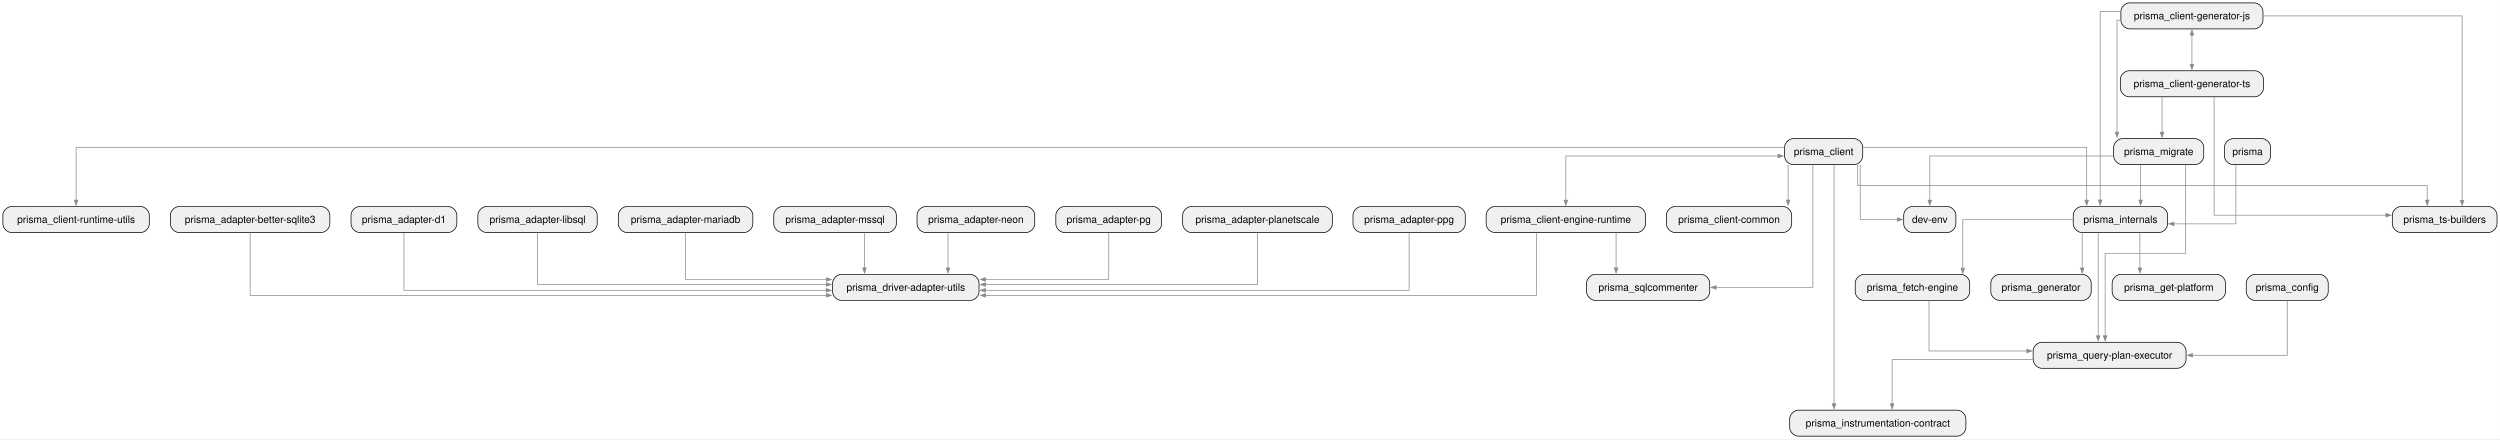
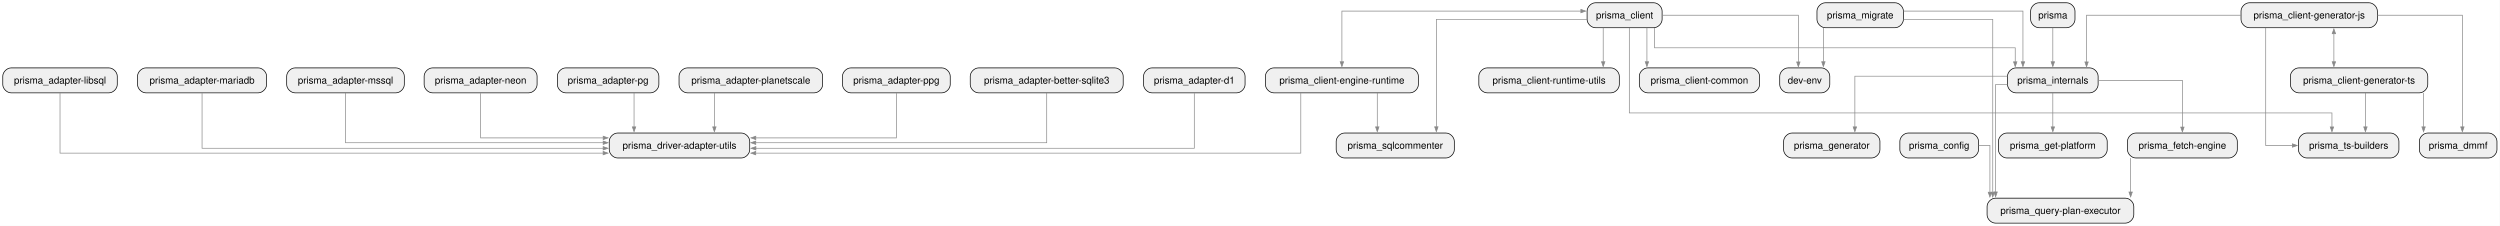
- <svg xmlns="http://www.w3.org/2000/svg" width="3462pt" height="608pt" viewBox="0.00 0.00 3462.00 608.00">
-   <g id="graph0" class="graph" transform="scale(1 1) rotate(0) translate(4 604)">
-     <polygon fill="white" stroke="none" points="-4,4 -4,-604 3457.88,-604 3457.88,4 -4,4" />
+ <svg xmlns="http://www.w3.org/2000/svg" width="3608pt" height="326pt" viewBox="0.00 0.00 3608.00 326.00">
+   <g id="graph0" class="graph" transform="scale(1 1) rotate(0) translate(4 322)">
+     <polygon fill="white" stroke="none" points="-4,4 -4,-322 3603.62,-322 3603.62,4 -4,4" />
    <g id="node1" class="node">
-       <path fill="#f0f0f0" stroke="black" d="M2692.5,-318C2692.5,-318 2644.25,-318 2644.25,-318 2638.25,-318 2632.25,-312 2632.25,-306 2632.25,-306 2632.25,-294 2632.25,-294 2632.25,-288 2638.25,-282 2644.25,-282 2644.25,-282 2692.5,-282 2692.5,-282 2698.5,-282 2704.5,-288 2704.5,-294 2704.5,-294 2704.5,-306 2704.5,-306 2704.5,-312 2698.5,-318 2692.5,-318" />
-       <text xml:space="preserve" text-anchor="middle" x="2668.38" y="-295.32" font-family="Helvetica,sans-Serif" font-size="14.00">dev-env</text>
+       <path fill="#f0f0f0" stroke="black" d="M2624.75,-224C2624.75,-224 2576.5,-224 2576.5,-224 2570.5,-224 2564.5,-218 2564.5,-212 2564.5,-212 2564.5,-200 2564.5,-200 2564.5,-194 2570.5,-188 2576.5,-188 2576.5,-188 2624.75,-188 2624.75,-188 2630.75,-188 2636.75,-194 2636.75,-200 2636.75,-200 2636.75,-212 2636.75,-212 2636.75,-218 2630.75,-224 2624.75,-224" />
+       <text xml:space="preserve" text-anchor="middle" x="2600.62" y="-201.32" font-family="Helvetica,sans-Serif" font-size="14.00">dev-env</text>
    </g>
    <g id="node2" class="node">
-       <path fill="#f0f0f0" stroke="black" d="M3128.38,-412C3128.38,-412 3088.38,-412 3088.38,-412 3082.38,-412 3076.38,-406 3076.38,-400 3076.38,-400 3076.38,-388 3076.38,-388 3076.38,-382 3082.38,-376 3088.38,-376 3088.38,-376 3128.38,-376 3128.38,-376 3134.38,-376 3140.38,-382 3140.38,-388 3140.38,-388 3140.38,-400 3140.38,-400 3140.38,-406 3134.38,-412 3128.38,-412" />
-       <text xml:space="preserve" text-anchor="middle" x="3108.38" y="-389.32" font-family="Helvetica,sans-Serif" font-size="14.00">prisma</text>
+       <path fill="#f0f0f0" stroke="black" d="M2978.62,-318C2978.62,-318 2938.62,-318 2938.62,-318 2932.62,-318 2926.62,-312 2926.62,-306 2926.62,-306 2926.62,-294 2926.62,-294 2926.62,-288 2932.62,-282 2938.62,-282 2938.62,-282 2978.62,-282 2978.62,-282 2984.62,-282 2990.62,-288 2990.62,-294 2990.62,-294 2990.62,-306 2990.62,-306 2990.62,-312 2984.62,-318 2978.62,-318" />
+       <text xml:space="preserve" text-anchor="middle" x="2958.62" y="-295.32" font-family="Helvetica,sans-Serif" font-size="14.00">prisma</text>
    </g>
    <g id="node24" class="node">
-       <path fill="#f0f0f0" stroke="black" d="M2985.75,-318C2985.75,-318 2879,-318 2879,-318 2873,-318 2867,-312 2867,-306 2867,-306 2867,-294 2867,-294 2867,-288 2873,-282 2879,-282 2879,-282 2985.75,-282 2985.75,-282 2991.75,-282 2997.75,-288 2997.75,-294 2997.75,-294 2997.75,-306 2997.75,-306 2997.75,-312 2991.75,-318 2985.75,-318" />
-       <text xml:space="preserve" text-anchor="middle" x="2932.38" y="-295.32" font-family="Helvetica,sans-Serif" font-size="14.00">prisma_internals</text>
+       <path fill="#f0f0f0" stroke="black" d="M3012,-224C3012,-224 2905.25,-224 2905.25,-224 2899.25,-224 2893.25,-218 2893.25,-212 2893.25,-212 2893.25,-200 2893.25,-200 2893.25,-194 2899.25,-188 2905.25,-188 2905.25,-188 3012,-188 3012,-188 3018,-188 3024,-194 3024,-200 3024,-200 3024,-212 3024,-212 3024,-218 3018,-224 3012,-224" />
+       <text xml:space="preserve" text-anchor="middle" x="2958.62" y="-201.32" font-family="Helvetica,sans-Serif" font-size="14.00">prisma_internals</text>
    </g>
    <g id="edge1" class="edge">
-       <path fill="none" stroke="#888888" d="M3092.25,-375.66C3092.25,-346.79 3092.25,-294 3092.25,-294 3092.25,-294 3006.38,-294 3006.38,-294" />
-       <polygon fill="#888888" stroke="#888888" points="3006.38,-291.55 2999.38,-294 3006.38,-296.45 3006.38,-291.55" />
+       <path fill="none" stroke="#888888" d="M2958.62,-281.88C2958.62,-281.88 2958.62,-232.9 2958.62,-232.9" />
+       <polygon fill="#888888" stroke="#888888" points="2961.08,-232.9 2958.63,-225.9 2956.18,-232.9 2961.08,-232.9" />
    </g>
    <g id="node3" class="node">
-       <path fill="#f0f0f0" stroke="black" d="M440.75,-318C440.75,-318 244,-318 244,-318 238,-318 232,-312 232,-306 232,-306 232,-294 232,-294 232,-288 238,-282 244,-282 244,-282 440.75,-282 440.75,-282 446.75,-282 452.75,-288 452.75,-294 452.75,-294 452.75,-306 452.75,-306 452.75,-312 446.75,-318 440.75,-318" />
-       <text xml:space="preserve" text-anchor="middle" x="342.38" y="-295.32" font-family="Helvetica,sans-Serif" font-size="14.00">prisma_adapter-better-sqlite3</text>
+       <path fill="#f0f0f0" stroke="black" d="M1605,-224C1605,-224 1408.25,-224 1408.25,-224 1402.25,-224 1396.25,-218 1396.25,-212 1396.25,-212 1396.25,-200 1396.25,-200 1396.25,-194 1402.25,-188 1408.25,-188 1408.25,-188 1605,-188 1605,-188 1611,-188 1617,-194 1617,-200 1617,-200 1617,-212 1617,-212 1617,-218 1611,-224 1605,-224" />
+       <text xml:space="preserve" text-anchor="middle" x="1506.62" y="-201.32" font-family="Helvetica,sans-Serif" font-size="14.00">prisma_adapter-better-sqlite3</text>
+     </g>
+     <g id="node20" class="node">
+       <path fill="#f0f0f0" stroke="black" d="M1066,-130C1066,-130 887.25,-130 887.25,-130 881.25,-130 875.25,-124 875.25,-118 875.25,-118 875.25,-106 875.25,-106 875.25,-100 881.25,-94 887.25,-94 887.25,-94 1066,-94 1066,-94 1072,-94 1078,-100 1078,-106 1078,-106 1078,-118 1078,-118 1078,-124 1072,-130 1066,-130" />
+       <text xml:space="preserve" text-anchor="middle" x="976.62" y="-107.33" font-family="Helvetica,sans-Serif" font-size="14.00">prisma_driver-adapter-utils</text>
+     </g>
+     <g id="edge2" class="edge">
+       <path fill="none" stroke="#888888" d="M1506.62,-187.79C1506.62,-161.49 1506.62,-116 1506.62,-116 1506.62,-116 1086.7,-116 1086.7,-116" />
+       <polygon fill="#888888" stroke="#888888" points="1086.7,-113.55 1079.7,-116 1086.7,-118.45 1086.7,-113.55" />
+     </g>
+     <g id="node4" class="node">
+       <path fill="#f0f0f0" stroke="black" d="M1780.88,-224C1780.88,-224 1658.38,-224 1658.38,-224 1652.38,-224 1646.38,-218 1646.38,-212 1646.38,-212 1646.38,-200 1646.38,-200 1646.38,-194 1652.38,-188 1658.38,-188 1658.38,-188 1780.88,-188 1780.88,-188 1786.88,-188 1792.88,-194 1792.88,-200 1792.88,-200 1792.88,-212 1792.88,-212 1792.88,-218 1786.88,-224 1780.88,-224" />
+       <text xml:space="preserve" text-anchor="middle" x="1719.62" y="-201.32" font-family="Helvetica,sans-Serif" font-size="14.00">prisma_adapter-d1</text>
+     </g>
+     <g id="edge3" class="edge">
+       <path fill="none" stroke="#888888" d="M1719.62,-187.57C1719.62,-159.18 1719.62,-108 1719.62,-108 1719.62,-108 1086.89,-108 1086.89,-108" />
+       <polygon fill="#888888" stroke="#888888" points="1086.89,-105.55 1079.89,-108 1086.89,-110.45 1086.89,-105.55" />
+     </g>
+     <g id="node5" class="node">
+       <path fill="#f0f0f0" stroke="black" d="M153.25,-224C153.25,-224 12,-224 12,-224 6,-224 0,-218 0,-212 0,-212 0,-200 0,-200 0,-194 6,-188 12,-188 12,-188 153.25,-188 153.25,-188 159.25,-188 165.25,-194 165.25,-200 165.25,-200 165.25,-212 165.25,-212 165.25,-218 159.25,-224 153.25,-224" />
+       <text xml:space="preserve" text-anchor="middle" x="82.62" y="-201.32" font-family="Helvetica,sans-Serif" font-size="14.00">prisma_adapter-libsql</text>
+     </g>
+     <g id="edge4" class="edge">
+       <path fill="none" stroke="#888888" d="M82.62,-187.71C82.62,-157.63 82.62,-101 82.62,-101 82.62,-101 866.43,-101 866.43,-101" />
+       <polygon fill="#888888" stroke="#888888" points="866.43,-103.45 873.43,-101 866.43,-98.55 866.43,-103.45" />
+     </g>
+     <g id="node6" class="node">
+       <path fill="#f0f0f0" stroke="black" d="M368.75,-224C368.75,-224 206.5,-224 206.5,-224 200.5,-224 194.5,-218 194.5,-212 194.5,-212 194.5,-200 194.5,-200 194.5,-194 200.5,-188 206.5,-188 206.5,-188 368.75,-188 368.75,-188 374.75,-188 380.75,-194 380.75,-200 380.75,-200 380.75,-212 380.75,-212 380.75,-218 374.75,-224 368.75,-224" />
+       <text xml:space="preserve" text-anchor="middle" x="287.62" y="-201.32" font-family="Helvetica,sans-Serif" font-size="14.00">prisma_adapter-mariadb</text>
+     </g>
+     <g id="edge5" class="edge">
+       <path fill="none" stroke="#888888" d="M287.62,-187.57C287.62,-159.18 287.62,-108 287.62,-108 287.62,-108 866.45,-108 866.45,-108" />
+       <polygon fill="#888888" stroke="#888888" points="866.45,-110.45 873.45,-108 866.45,-105.55 866.45,-110.45" />
+     </g>
+     <g id="node7" class="node">
+       <path fill="#f0f0f0" stroke="black" d="M567.5,-224C567.5,-224 421.75,-224 421.75,-224 415.75,-224 409.75,-218 409.75,-212 409.75,-212 409.75,-200 409.75,-200 409.75,-194 415.75,-188 421.75,-188 421.75,-188 567.5,-188 567.5,-188 573.5,-188 579.5,-194 579.5,-200 579.5,-200 579.5,-212 579.5,-212 579.5,-218 573.5,-224 567.5,-224" />
+       <text xml:space="preserve" text-anchor="middle" x="494.62" y="-201.32" font-family="Helvetica,sans-Serif" font-size="14.00">prisma_adapter-mssql</text>
+     </g>
+     <g id="edge6" class="edge">
+       <path fill="none" stroke="#888888" d="M494.62,-187.79C494.62,-161.49 494.62,-116 494.62,-116 494.62,-116 866.48,-116 866.48,-116" />
+       <polygon fill="#888888" stroke="#888888" points="866.48,-118.45 873.48,-116 866.48,-113.55 866.48,-118.45" />
+     </g>
+     <g id="node8" class="node">
+       <path fill="#f0f0f0" stroke="black" d="M759.12,-224C759.12,-224 620.12,-224 620.12,-224 614.12,-224 608.12,-218 608.12,-212 608.12,-212 608.12,-200 608.12,-200 608.12,-194 614.12,-188 620.12,-188 620.12,-188 759.12,-188 759.12,-188 765.12,-188 771.12,-194 771.12,-200 771.12,-200 771.12,-212 771.12,-212 771.12,-218 765.12,-224 759.12,-224" />
+       <text xml:space="preserve" text-anchor="middle" x="689.62" y="-201.32" font-family="Helvetica,sans-Serif" font-size="14.00">prisma_adapter-neon</text>
+     </g>
+     <g id="edge7" class="edge">
+       <path fill="none" stroke="#888888" d="M689.62,-187.58C689.62,-163.13 689.62,-123 689.62,-123 689.62,-123 866.52,-123 866.52,-123" />
+       <polygon fill="#888888" stroke="#888888" points="866.52,-125.45 873.52,-123 866.52,-120.55 866.52,-125.45" />
+     </g>
+     <g id="node9" class="node">
+       <path fill="#f0f0f0" stroke="black" d="M934.88,-224C934.88,-224 812.38,-224 812.38,-224 806.38,-224 800.38,-218 800.38,-212 800.38,-212 800.38,-200 800.38,-200 800.38,-194 806.38,-188 812.38,-188 812.38,-188 934.88,-188 934.88,-188 940.88,-188 946.88,-194 946.88,-200 946.88,-200 946.88,-212 946.88,-212 946.88,-218 940.88,-224 934.88,-224" />
+       <text xml:space="preserve" text-anchor="middle" x="873.62" y="-201.32" font-family="Helvetica,sans-Serif" font-size="14.00">prisma_adapter-pg</text>
+     </g>
+     <g id="edge8" class="edge">
+       <path fill="none" stroke="#888888" d="M911.06,-187.88C911.06,-187.88 911.06,-138.9 911.06,-138.9" />
+       <polygon fill="#888888" stroke="#888888" points="913.51,-138.9 911.06,-131.9 908.61,-138.9 913.51,-138.9" />
+     </g>
+     <g id="node10" class="node">
+       <path fill="#f0f0f0" stroke="black" d="M1171.25,-224C1171.25,-224 988,-224 988,-224 982,-224 976,-218 976,-212 976,-212 976,-200 976,-200 976,-194 982,-188 988,-188 988,-188 1171.25,-188 1171.25,-188 1177.25,-188 1183.25,-194 1183.25,-200 1183.25,-200 1183.25,-212 1183.25,-212 1183.25,-218 1177.25,-224 1171.25,-224" />
+       <text xml:space="preserve" text-anchor="middle" x="1079.62" y="-201.32" font-family="Helvetica,sans-Serif" font-size="14.00">prisma_adapter-planetscale</text>
+     </g>
+     <g id="edge9" class="edge">
+       <path fill="none" stroke="#888888" d="M1027,-187.88C1027,-187.88 1027,-138.9 1027,-138.9" />
+       <polygon fill="#888888" stroke="#888888" points="1029.45,-138.9 1027,-131.9 1024.55,-138.9 1029.45,-138.9" />
+     </g>
+     <g id="node11" class="node">
+       <path fill="#f0f0f0" stroke="black" d="M1355.38,-224C1355.38,-224 1223.88,-224 1223.88,-224 1217.88,-224 1211.88,-218 1211.88,-212 1211.88,-212 1211.88,-200 1211.88,-200 1211.88,-194 1217.88,-188 1223.88,-188 1223.88,-188 1355.38,-188 1355.38,-188 1361.38,-188 1367.38,-194 1367.38,-200 1367.38,-200 1367.38,-212 1367.38,-212 1367.38,-218 1361.38,-224 1355.38,-224" />
+       <text xml:space="preserve" text-anchor="middle" x="1289.62" y="-201.32" font-family="Helvetica,sans-Serif" font-size="14.00">prisma_adapter-ppg</text>
+     </g>
+     <g id="edge10" class="edge">
+       <path fill="none" stroke="#888888" d="M1289.62,-187.58C1289.62,-163.13 1289.62,-123 1289.62,-123 1289.62,-123 1086.76,-123 1086.76,-123" />
+       <polygon fill="#888888" stroke="#888888" points="1086.76,-120.55 1079.76,-123 1086.76,-125.45 1086.76,-120.55" />
+     </g>
+     <g id="node12" class="node">
+       <path fill="#f0f0f0" stroke="black" d="M2382.75,-318C2382.75,-318 2298.5,-318 2298.5,-318 2292.5,-318 2286.5,-312 2286.5,-306 2286.5,-306 2286.5,-294 2286.5,-294 2286.5,-288 2292.5,-282 2298.5,-282 2298.5,-282 2382.75,-282 2382.75,-282 2388.75,-282 2394.75,-288 2394.75,-294 2394.75,-294 2394.75,-306 2394.75,-306 2394.75,-312 2388.75,-318 2382.75,-318" />
+       <text xml:space="preserve" text-anchor="middle" x="2340.62" y="-295.32" font-family="Helvetica,sans-Serif" font-size="14.00">prisma_client</text>
+     </g>
+     <g id="edge11" class="edge">
+       <path fill="none" stroke="#888888" d="M2395.03,-300C2468.78,-300 2591.38,-300 2591.38,-300 2591.38,-300 2591.38,-232.64 2591.38,-232.64" />
+       <polygon fill="#888888" stroke="#888888" points="2593.83,-232.64 2591.38,-225.64 2588.93,-232.64 2593.83,-232.64" />
+     </g>
+     <g id="node13" class="node">
+       <path fill="#f0f0f0" stroke="black" d="M2523.38,-224C2523.38,-224 2373.88,-224 2373.88,-224 2367.88,-224 2361.88,-218 2361.88,-212 2361.88,-212 2361.88,-200 2361.88,-200 2361.88,-194 2367.88,-188 2373.88,-188 2373.88,-188 2523.38,-188 2523.38,-188 2529.38,-188 2535.38,-194 2535.38,-200 2535.38,-200 2535.38,-212 2535.38,-212 2535.38,-218 2529.38,-224 2523.38,-224" />
+       <text xml:space="preserve" text-anchor="middle" x="2448.62" y="-201.32" font-family="Helvetica,sans-Serif" font-size="14.00">prisma_client-common</text>
+     </g>
+     <g id="edge12" class="edge">
+       <path fill="none" stroke="#888888" d="M2372.83,-281.88C2372.83,-281.88 2372.83,-232.9 2372.83,-232.9" />
+       <polygon fill="#888888" stroke="#888888" points="2375.28,-232.9 2372.83,-225.9 2370.38,-232.9 2375.28,-232.9" />
+     </g>
+     <g id="node14" class="node">
+       <path fill="#f0f0f0" stroke="black" d="M2031,-224C2031,-224 1834.25,-224 1834.25,-224 1828.25,-224 1822.25,-218 1822.25,-212 1822.25,-212 1822.25,-200 1822.25,-200 1822.25,-194 1828.25,-188 1834.25,-188 1834.25,-188 2031,-188 2031,-188 2037,-188 2043,-194 2043,-200 2043,-200 2043,-212 2043,-212 2043,-218 2037,-224 2031,-224" />
+       <text xml:space="preserve" text-anchor="middle" x="1932.62" y="-201.32" font-family="Helvetica,sans-Serif" font-size="14.00">prisma_client-engine-runtime</text>
+     </g>
+     <g id="edge13" class="edge">
+       <path fill="none" stroke="#888888" d="M2277.51,-306C2277.51,-306 1932.62,-306 1932.62,-306 1932.62,-306 1932.62,-232.86 1932.62,-232.86" />
+       <polygon fill="#888888" stroke="#888888" points="2277.51,-308.45 2284.51,-306 2277.51,-303.55 2277.51,-308.45" />
+       <polygon fill="#888888" stroke="#888888" points="1935.08,-232.86 1932.63,-225.86 1930.18,-232.86 1935.08,-232.86" />
+     </g>
+     <g id="node17" class="node">
+       <path fill="#f0f0f0" stroke="black" d="M2321,-224C2321,-224 2142.25,-224 2142.25,-224 2136.25,-224 2130.25,-218 2130.25,-212 2130.25,-212 2130.25,-200 2130.25,-200 2130.25,-194 2136.25,-188 2142.25,-188 2142.25,-188 2321,-188 2321,-188 2327,-188 2333,-194 2333,-200 2333,-200 2333,-212 2333,-212 2333,-218 2327,-224 2321,-224" />
+       <text xml:space="preserve" text-anchor="middle" x="2231.62" y="-201.32" font-family="Helvetica,sans-Serif" font-size="14.00">prisma_client-runtime-utils</text>
+     </g>
+     <g id="edge14" class="edge">
+       <path fill="none" stroke="#888888" d="M2309.75,-281.88C2309.75,-281.88 2309.75,-232.9 2309.75,-232.9" />
+       <polygon fill="#888888" stroke="#888888" points="2312.2,-232.9 2309.75,-225.9 2307.3,-232.9 2312.2,-232.9" />
+     </g>
+     <g id="edge15" class="edge">
+       <path fill="none" stroke="#888888" d="M2383.79,-281.69C2383.79,-268.5 2383.79,-253 2383.79,-253 2383.79,-253 2904.38,-253 2904.38,-253 2904.38,-253 2904.38,-232.82 2904.38,-232.82" />
+       <polygon fill="#888888" stroke="#888888" points="2906.83,-232.82 2904.38,-225.82 2901.93,-232.82 2906.83,-232.82" />
+     </g>
+     <g id="node27" class="node">
+       <path fill="#f0f0f0" stroke="black" d="M2082.88,-130C2082.88,-130 1936.38,-130 1936.38,-130 1930.38,-130 1924.38,-124 1924.38,-118 1924.38,-118 1924.38,-106 1924.38,-106 1924.38,-100 1930.38,-94 1936.38,-94 1936.38,-94 2082.88,-94 2082.88,-94 2088.88,-94 2094.88,-100 2094.88,-106 2094.88,-106 2094.88,-118 2094.88,-118 2094.88,-124 2088.88,-130 2082.88,-130" />
+       <text xml:space="preserve" text-anchor="middle" x="2009.62" y="-107.33" font-family="Helvetica,sans-Serif" font-size="14.00">prisma_sqlcommenter</text>
+     </g>
+     <g id="edge16" class="edge">
+       <path fill="none" stroke="#888888" d="M2286.3,-294C2207.01,-294 2068.94,-294 2068.94,-294 2068.94,-294 2068.94,-138.97 2068.94,-138.97" />
+       <polygon fill="#888888" stroke="#888888" points="2071.39,-138.97 2068.94,-131.97 2066.49,-138.97 2071.39,-138.97" />
+     </g>
+     <g id="node28" class="node">
+       <path fill="#f0f0f0" stroke="black" d="M3446.12,-130C3446.12,-130 3325.12,-130 3325.12,-130 3319.12,-130 3313.12,-124 3313.12,-118 3313.12,-118 3313.12,-106 3313.12,-106 3313.12,-100 3319.12,-94 3325.12,-94 3325.12,-94 3446.12,-94 3446.12,-94 3452.12,-94 3458.12,-100 3458.12,-106 3458.12,-106 3458.12,-118 3458.12,-118 3458.12,-124 3452.12,-130 3446.12,-130" />
+       <text xml:space="preserve" text-anchor="middle" x="3385.62" y="-107.33" font-family="Helvetica,sans-Serif" font-size="14.00">prisma_ts-builders</text>
+     </g>
+     <g id="edge17" class="edge">
+       <path fill="none" stroke="#888888" d="M2347.44,-281.57C2347.44,-243.35 2347.44,-159 2347.44,-159 2347.44,-159 3361.46,-159 3361.46,-159 3361.46,-159 3361.46,-138.82 3361.46,-138.82" />
+       <polygon fill="#888888" stroke="#888888" points="3363.91,-138.82 3361.46,-131.82 3359.01,-138.82 3363.91,-138.82" />
+     </g>
+     <g id="edge19" class="edge">
+       <path fill="none" stroke="#888888" d="M1873.31,-187.71C1873.31,-157.63 1873.31,-101 1873.31,-101 1873.31,-101 1086.69,-101 1086.69,-101" />
+       <polygon fill="#888888" stroke="#888888" points="1086.69,-98.55 1079.69,-101 1086.69,-103.45 1086.69,-98.55" />
+     </g>
+     <g id="edge20" class="edge">
+       <path fill="none" stroke="#888888" d="M1983.69,-187.88C1983.69,-187.88 1983.69,-138.9 1983.69,-138.9" />
+       <polygon fill="#888888" stroke="#888888" points="1986.14,-138.9 1983.69,-131.9 1981.24,-138.9 1986.14,-138.9" />
+     </g>
+     <g id="node15" class="node">
+       <path fill="#f0f0f0" stroke="black" d="M3415,-318C3415,-318 3242.25,-318 3242.25,-318 3236.25,-318 3230.25,-312 3230.25,-306 3230.25,-306 3230.25,-294 3230.25,-294 3230.25,-288 3236.25,-282 3242.25,-282 3242.25,-282 3415,-282 3415,-282 3421,-282 3427,-288 3427,-294 3427,-294 3427,-306 3427,-306 3427,-312 3421,-318 3415,-318" />
+       <text xml:space="preserve" text-anchor="middle" x="3328.62" y="-295.32" font-family="Helvetica,sans-Serif" font-size="14.00">prisma_client-generator-js</text>
+     </g>
+     <g id="node16" class="node">
+       <path fill="#f0f0f0" stroke="black" d="M3487.75,-224C3487.75,-224 3313.5,-224 3313.5,-224 3307.5,-224 3301.5,-218 3301.5,-212 3301.5,-212 3301.5,-200 3301.5,-200 3301.5,-194 3307.5,-188 3313.5,-188 3313.5,-188 3487.75,-188 3487.75,-188 3493.75,-188 3499.75,-194 3499.75,-200 3499.75,-200 3499.75,-212 3499.75,-212 3499.75,-218 3493.75,-224 3487.75,-224" />
+       <text xml:space="preserve" text-anchor="middle" x="3400.62" y="-201.32" font-family="Helvetica,sans-Serif" font-size="14.00">prisma_client-generator-ts</text>
+     </g>
+     <g id="edge21" class="edge">
+       <path fill="none" stroke="#888888" d="M3364.25,-273.36C3364.25,-273.36 3364.25,-232.9 3364.25,-232.9" />
+       <polygon fill="#888888" stroke="#888888" points="3361.8,-273.36 3364.25,-280.36 3366.7,-273.36 3361.8,-273.36" />
+       <polygon fill="#888888" stroke="#888888" points="3366.7,-232.9 3364.25,-225.9 3361.8,-232.9 3366.7,-232.9" />
    </g>
    <g id="node19" class="node">
-       <path fill="#f0f0f0" stroke="black" d="M1339.75,-224C1339.75,-224 1161,-224 1161,-224 1155,-224 1149,-218 1149,-212 1149,-212 1149,-200 1149,-200 1149,-194 1155,-188 1161,-188 1161,-188 1339.75,-188 1339.75,-188 1345.75,-188 1351.75,-194 1351.75,-200 1351.75,-200 1351.75,-212 1351.75,-212 1351.75,-218 1345.75,-224 1339.75,-224" />
-       <text xml:space="preserve" text-anchor="middle" x="1250.38" y="-201.32" font-family="Helvetica,sans-Serif" font-size="14.00">prisma_driver-adapter-utils</text>
-     </g>
-     <g id="edge2" class="edge">
-       <path fill="none" stroke="#888888" d="M342.38,-281.71C342.38,-251.63 342.38,-195 342.38,-195 342.38,-195 1140.35,-195 1140.35,-195" />
-       <polygon fill="#888888" stroke="#888888" points="1140.35,-197.45 1147.35,-195 1140.35,-192.55 1140.35,-197.45" />
-     </g>
-     <g id="node4" class="node">
-       <path fill="#f0f0f0" stroke="black" d="M616.62,-318C616.62,-318 494.12,-318 494.12,-318 488.12,-318 482.12,-312 482.12,-306 482.12,-306 482.12,-294 482.12,-294 482.12,-288 488.12,-282 494.12,-282 494.12,-282 616.62,-282 616.62,-282 622.62,-282 628.62,-288 628.62,-294 628.62,-294 628.62,-306 628.62,-306 628.62,-312 622.62,-318 616.62,-318" />
-       <text xml:space="preserve" text-anchor="middle" x="555.38" y="-295.32" font-family="Helvetica,sans-Serif" font-size="14.00">prisma_adapter-d1</text>
-     </g>
-     <g id="edge3" class="edge">
-       <path fill="none" stroke="#888888" d="M555.38,-281.57C555.38,-253.18 555.38,-202 555.38,-202 555.38,-202 1140.06,-202 1140.06,-202" />
-       <polygon fill="#888888" stroke="#888888" points="1140.06,-204.45 1147.06,-202 1140.06,-199.55 1140.06,-204.45" />
-     </g>
-     <g id="node5" class="node">
-       <path fill="#f0f0f0" stroke="black" d="M811,-318C811,-318 669.75,-318 669.75,-318 663.75,-318 657.75,-312 657.75,-306 657.75,-306 657.75,-294 657.75,-294 657.75,-288 663.75,-282 669.75,-282 669.75,-282 811,-282 811,-282 817,-282 823,-288 823,-294 823,-294 823,-306 823,-306 823,-312 817,-318 811,-318" />
-       <text xml:space="preserve" text-anchor="middle" x="740.38" y="-295.32" font-family="Helvetica,sans-Serif" font-size="14.00">prisma_adapter-libsql</text>
-     </g>
-     <g id="edge4" class="edge">
-       <path fill="none" stroke="#888888" d="M740.38,-281.79C740.38,-255.49 740.38,-210 740.38,-210 740.38,-210 1140.19,-210 1140.19,-210" />
-       <polygon fill="#888888" stroke="#888888" points="1140.19,-212.45 1147.19,-210 1140.19,-207.55 1140.19,-212.45" />
-     </g>
-     <g id="node6" class="node">
-       <path fill="#f0f0f0" stroke="black" d="M1026.5,-318C1026.5,-318 864.25,-318 864.25,-318 858.25,-318 852.25,-312 852.25,-306 852.25,-306 852.25,-294 852.25,-294 852.25,-288 858.25,-282 864.25,-282 864.25,-282 1026.5,-282 1026.5,-282 1032.5,-282 1038.5,-288 1038.5,-294 1038.5,-294 1038.5,-306 1038.5,-306 1038.5,-312 1032.5,-318 1026.5,-318" />
-       <text xml:space="preserve" text-anchor="middle" x="945.38" y="-295.32" font-family="Helvetica,sans-Serif" font-size="14.00">prisma_adapter-mariadb</text>
-     </g>
-     <g id="edge5" class="edge">
-       <path fill="none" stroke="#888888" d="M945.38,-281.58C945.38,-257.13 945.38,-217 945.38,-217 945.38,-217 1140.3,-217 1140.3,-217" />
-       <polygon fill="#888888" stroke="#888888" points="1140.3,-219.45 1147.3,-217 1140.3,-214.55 1140.3,-219.45" />
-     </g>
-     <g id="node7" class="node">
-       <path fill="#f0f0f0" stroke="black" d="M1225.25,-318C1225.25,-318 1079.5,-318 1079.5,-318 1073.5,-318 1067.5,-312 1067.5,-306 1067.5,-306 1067.5,-294 1067.5,-294 1067.5,-288 1073.5,-282 1079.5,-282 1079.5,-282 1225.25,-282 1225.25,-282 1231.25,-282 1237.25,-288 1237.25,-294 1237.25,-294 1237.25,-306 1237.25,-306 1237.25,-312 1231.25,-318 1225.25,-318" />
-       <text xml:space="preserve" text-anchor="middle" x="1152.38" y="-295.32" font-family="Helvetica,sans-Serif" font-size="14.00">prisma_adapter-mssql</text>
-     </g>
-     <g id="edge6" class="edge">
-       <path fill="none" stroke="#888888" d="M1193.12,-281.88C1193.12,-281.88 1193.12,-232.9 1193.12,-232.9" />
-       <polygon fill="#888888" stroke="#888888" points="1195.58,-232.9 1193.13,-225.9 1190.68,-232.9 1195.58,-232.9" />
-     </g>
-     <g id="node8" class="node">
-       <path fill="#f0f0f0" stroke="black" d="M1416.88,-318C1416.88,-318 1277.88,-318 1277.88,-318 1271.88,-318 1265.88,-312 1265.88,-306 1265.88,-306 1265.88,-294 1265.88,-294 1265.88,-288 1271.88,-282 1277.88,-282 1277.88,-282 1416.88,-282 1416.88,-282 1422.88,-282 1428.88,-288 1428.88,-294 1428.88,-294 1428.88,-306 1428.88,-306 1428.88,-312 1422.88,-318 1416.88,-318" />
-       <text xml:space="preserve" text-anchor="middle" x="1347.38" y="-295.32" font-family="Helvetica,sans-Serif" font-size="14.00">prisma_adapter-neon</text>
-     </g>
-     <g id="edge7" class="edge">
-       <path fill="none" stroke="#888888" d="M1308.81,-281.88C1308.81,-281.88 1308.81,-232.9 1308.81,-232.9" />
-       <polygon fill="#888888" stroke="#888888" points="1311.26,-232.9 1308.81,-225.9 1306.36,-232.9 1311.26,-232.9" />
-     </g>
-     <g id="node9" class="node">
-       <path fill="#f0f0f0" stroke="black" d="M1592.62,-318C1592.62,-318 1470.12,-318 1470.12,-318 1464.12,-318 1458.12,-312 1458.12,-306 1458.12,-306 1458.12,-294 1458.12,-294 1458.12,-288 1464.12,-282 1470.12,-282 1470.12,-282 1592.62,-282 1592.62,-282 1598.62,-282 1604.62,-288 1604.62,-294 1604.62,-294 1604.62,-306 1604.62,-306 1604.62,-312 1598.62,-318 1592.62,-318" />
-       <text xml:space="preserve" text-anchor="middle" x="1531.38" y="-295.32" font-family="Helvetica,sans-Serif" font-size="14.00">prisma_adapter-pg</text>
-     </g>
-     <g id="edge8" class="edge">
-       <path fill="none" stroke="#888888" d="M1531.38,-281.58C1531.38,-257.13 1531.38,-217 1531.38,-217 1531.38,-217 1360.73,-217 1360.73,-217" />
-       <polygon fill="#888888" stroke="#888888" points="1360.73,-214.55 1353.73,-217 1360.73,-219.45 1360.73,-214.55" />
-     </g>
-     <g id="node10" class="node">
-       <path fill="#f0f0f0" stroke="black" d="M1829,-318C1829,-318 1645.75,-318 1645.75,-318 1639.75,-318 1633.75,-312 1633.75,-306 1633.75,-306 1633.75,-294 1633.75,-294 1633.75,-288 1639.75,-282 1645.75,-282 1645.75,-282 1829,-282 1829,-282 1835,-282 1841,-288 1841,-294 1841,-294 1841,-306 1841,-306 1841,-312 1835,-318 1829,-318" />
-       <text xml:space="preserve" text-anchor="middle" x="1737.38" y="-295.32" font-family="Helvetica,sans-Serif" font-size="14.00">prisma_adapter-planetscale</text>
-     </g>
-     <g id="edge9" class="edge">
-       <path fill="none" stroke="#888888" d="M1737.38,-281.79C1737.38,-255.49 1737.38,-210 1737.38,-210 1737.38,-210 1360.68,-210 1360.68,-210" />
-       <polygon fill="#888888" stroke="#888888" points="1360.68,-207.55 1353.68,-210 1360.68,-212.45 1360.68,-207.55" />
-     </g>
-     <g id="node11" class="node">
-       <path fill="#f0f0f0" stroke="black" d="M2013.12,-318C2013.12,-318 1881.62,-318 1881.62,-318 1875.62,-318 1869.62,-312 1869.62,-306 1869.62,-306 1869.62,-294 1869.62,-294 1869.62,-288 1875.62,-282 1881.62,-282 1881.62,-282 2013.12,-282 2013.12,-282 2019.12,-282 2025.12,-288 2025.12,-294 2025.12,-294 2025.12,-306 2025.12,-306 2025.12,-312 2019.12,-318 2013.12,-318" />
-       <text xml:space="preserve" text-anchor="middle" x="1947.38" y="-295.32" font-family="Helvetica,sans-Serif" font-size="14.00">prisma_adapter-ppg</text>
-     </g>
-     <g id="edge10" class="edge">
-       <path fill="none" stroke="#888888" d="M1947.38,-281.57C1947.38,-253.18 1947.38,-202 1947.38,-202 1947.38,-202 1360.61,-202 1360.61,-202" />
-       <polygon fill="#888888" stroke="#888888" points="1360.61,-199.55 1353.61,-202 1360.61,-204.45 1360.61,-199.55" />
-     </g>
-     <g id="node12" class="node">
-       <path fill="#f0f0f0" stroke="black" d="M2563.5,-412C2563.5,-412 2479.25,-412 2479.25,-412 2473.25,-412 2467.25,-406 2467.25,-400 2467.25,-400 2467.25,-388 2467.25,-388 2467.25,-382 2473.25,-376 2479.25,-376 2479.25,-376 2563.5,-376 2563.5,-376 2569.5,-376 2575.5,-382 2575.5,-388 2575.5,-388 2575.5,-400 2575.5,-400 2575.5,-406 2569.5,-412 2563.5,-412" />
-       <text xml:space="preserve" text-anchor="middle" x="2521.38" y="-389.32" font-family="Helvetica,sans-Serif" font-size="14.00">prisma_client</text>
-     </g>
-     <g id="edge11" class="edge">
-       <path fill="none" stroke="#888888" d="M2572.04,-375.88C2572.04,-348.56 2572.04,-300 2572.04,-300 2572.04,-300 2623.44,-300 2623.44,-300" />
-       <polygon fill="#888888" stroke="#888888" points="2623.44,-302.45 2630.44,-300 2623.44,-297.55 2623.44,-302.45" />
-     </g>
-     <g id="node13" class="node">
-       <path fill="#f0f0f0" stroke="black" d="M2465.12,-318C2465.12,-318 2315.62,-318 2315.62,-318 2309.62,-318 2303.62,-312 2303.62,-306 2303.62,-306 2303.62,-294 2303.62,-294 2303.62,-288 2309.62,-282 2315.62,-282 2315.62,-282 2465.12,-282 2465.12,-282 2471.12,-282 2477.12,-288 2477.12,-294 2477.12,-294 2477.12,-306 2477.12,-306 2477.12,-312 2471.12,-318 2465.12,-318" />
-       <text xml:space="preserve" text-anchor="middle" x="2390.38" y="-295.32" font-family="Helvetica,sans-Serif" font-size="14.00">prisma_client-common</text>
-     </g>
-     <g id="edge12" class="edge">
-       <path fill="none" stroke="#888888" d="M2472.19,-375.88C2472.19,-375.88 2472.19,-326.9 2472.19,-326.9" />
-       <polygon fill="#888888" stroke="#888888" points="2474.64,-326.9 2472.19,-319.9 2469.74,-326.9 2474.64,-326.9" />
-     </g>
-     <g id="node14" class="node">
-       <path fill="#f0f0f0" stroke="black" d="M2262.75,-318C2262.75,-318 2066,-318 2066,-318 2060,-318 2054,-312 2054,-306 2054,-306 2054,-294 2054,-294 2054,-288 2060,-282 2066,-282 2066,-282 2262.75,-282 2262.75,-282 2268.75,-282 2274.75,-288 2274.75,-294 2274.75,-294 2274.75,-306 2274.75,-306 2274.75,-312 2268.75,-318 2262.75,-318" />
-       <text xml:space="preserve" text-anchor="middle" x="2164.38" y="-295.32" font-family="Helvetica,sans-Serif" font-size="14.00">prisma_client-engine-runtime</text>
-     </g>
-     <g id="edge13" class="edge">
-       <path fill="none" stroke="#888888" d="M2458.25,-388C2458.25,-388 2164.38,-388 2164.38,-388 2164.38,-388 2164.38,-326.75 2164.38,-326.75" />
-       <polygon fill="#888888" stroke="#888888" points="2458.25,-390.45 2465.25,-388 2458.25,-385.55 2458.25,-390.45" />
-       <polygon fill="#888888" stroke="#888888" points="2166.83,-326.75 2164.38,-319.75 2161.93,-326.75 2166.83,-326.75" />
-     </g>
-     <g id="node17" class="node">
-       <path fill="#f0f0f0" stroke="black" d="M190.75,-318C190.75,-318 12,-318 12,-318 6,-318 0,-312 0,-306 0,-306 0,-294 0,-294 0,-288 6,-282 12,-282 12,-282 190.75,-282 190.75,-282 196.75,-282 202.75,-288 202.75,-294 202.75,-294 202.75,-306 202.75,-306 202.75,-312 196.75,-318 190.75,-318" />
-       <text xml:space="preserve" text-anchor="middle" x="101.38" y="-295.32" font-family="Helvetica,sans-Serif" font-size="14.00">prisma_client-runtime-utils</text>
-     </g>
-     <g id="edge14" class="edge">
-       <path fill="none" stroke="#888888" d="M2466.86,-400C2108.22,-400 101.38,-400 101.38,-400 101.38,-400 101.38,-326.86 101.38,-326.86" />
-       <polygon fill="#888888" stroke="#888888" points="103.83,-326.86 101.38,-319.86 98.93,-326.86 103.83,-326.86" />
+       <path fill="#f0f0f0" stroke="black" d="M3587.62,-130C3587.62,-130 3499.62,-130 3499.62,-130 3493.62,-130 3487.62,-124 3487.62,-118 3487.62,-118 3487.62,-106 3487.62,-106 3487.62,-100 3493.62,-94 3499.62,-94 3499.62,-94 3587.62,-94 3587.62,-94 3593.62,-94 3599.62,-100 3599.62,-106 3599.62,-106 3599.62,-118 3599.62,-118 3599.62,-124 3593.62,-130 3587.62,-130" />
+       <text xml:space="preserve" text-anchor="middle" x="3543.62" y="-107.33" font-family="Helvetica,sans-Serif" font-size="14.00">prisma_dmmf</text>
+     </g>
+     <g id="edge22" class="edge">
+       <path fill="none" stroke="#888888" d="M3427.2,-300C3486.15,-300 3549.69,-300 3549.69,-300 3549.69,-300 3549.69,-138.88 3549.69,-138.88" />
+       <polygon fill="#888888" stroke="#888888" points="3552.14,-138.88 3549.69,-131.88 3547.24,-138.88 3552.14,-138.88" />
+     </g>
+     <g id="edge23" class="edge">
+       <path fill="none" stroke="#888888" d="M3230.04,-300C3135.59,-300 3007.31,-300 3007.31,-300 3007.31,-300 3007.31,-232.64 3007.31,-232.64" />
+       <polygon fill="#888888" stroke="#888888" points="3009.76,-232.64 3007.31,-225.64 3004.86,-232.64 3009.76,-232.64" />
+     </g>
+     <g id="edge24" class="edge">
+       <path fill="none" stroke="#888888" d="M3265.88,-281.63C3265.88,-234.33 3265.88,-112 3265.88,-112 3265.88,-112 3304.35,-112 3304.35,-112" />
+       <polygon fill="#888888" stroke="#888888" points="3304.35,-114.45 3311.35,-112 3304.35,-109.55 3304.35,-114.45" />
+     </g>
+     <g id="edge26" class="edge">
+       <path fill="none" stroke="#888888" d="M3493.69,-187.88C3493.69,-187.88 3493.69,-138.9 3493.69,-138.9" />
+       <polygon fill="#888888" stroke="#888888" points="3496.14,-138.9 3493.69,-131.9 3491.24,-138.9 3496.14,-138.9" />
+     </g>
+     <g id="edge27" class="edge">
+       <path fill="none" stroke="#888888" d="M3409.79,-187.88C3409.79,-187.88 3409.79,-138.9 3409.79,-138.9" />
+       <polygon fill="#888888" stroke="#888888" points="3412.24,-138.9 3409.79,-131.9 3407.34,-138.9 3412.24,-138.9" />
+     </g>
+     <g id="node18" class="node">
+       <path fill="#f0f0f0" stroke="black" d="M2839.38,-130C2839.38,-130 2749.88,-130 2749.88,-130 2743.88,-130 2737.88,-124 2737.88,-118 2737.88,-118 2737.88,-106 2737.88,-106 2737.88,-100 2743.88,-94 2749.88,-94 2749.88,-94 2839.38,-94 2839.38,-94 2845.38,-94 2851.38,-100 2851.38,-106 2851.38,-106 2851.38,-118 2851.38,-118 2851.38,-124 2845.38,-130 2839.38,-130" />
+       <text xml:space="preserve" text-anchor="middle" x="2794.62" y="-107.33" font-family="Helvetica,sans-Serif" font-size="14.00">prisma_config</text>
+     </g>
+     <g id="node26" class="node">
+       <path fill="#f0f0f0" stroke="black" d="M3063.5,-36C3063.5,-36 2875.75,-36 2875.75,-36 2869.75,-36 2863.75,-30 2863.75,-24 2863.75,-24 2863.75,-12 2863.75,-12 2863.75,-6 2869.75,0 2875.75,0 2875.75,0 3063.5,0 3063.5,0 3069.5,0 3075.5,-6 3075.5,-12 3075.5,-12 3075.5,-24 3075.5,-24 3075.5,-30 3069.5,-36 3063.5,-36" />
+       <text xml:space="preserve" text-anchor="middle" x="2969.62" y="-13.32" font-family="Helvetica,sans-Serif" font-size="14.00">prisma_query-plan-executor</text>
+     </g>
+     <g id="edge28" class="edge">
+       <path fill="none" stroke="#888888" d="M2851.59,-112C2861.05,-112 2867.84,-112 2867.84,-112 2867.84,-112 2867.84,-44.64 2867.84,-44.64" />
+       <polygon fill="#888888" stroke="#888888" points="2870.29,-44.64 2867.84,-37.64 2865.39,-44.64 2870.29,-44.64" />
+     </g>
+     <g id="node21" class="node">
+       <path fill="#f0f0f0" stroke="black" d="M3212.88,-130C3212.88,-130 3078.38,-130 3078.38,-130 3072.38,-130 3066.38,-124 3066.38,-118 3066.38,-118 3066.38,-106 3066.38,-106 3066.38,-100 3072.38,-94 3078.38,-94 3078.38,-94 3212.88,-94 3212.88,-94 3218.88,-94 3224.88,-100 3224.88,-106 3224.88,-106 3224.88,-118 3224.88,-118 3224.88,-124 3218.88,-130 3212.88,-130" />
+       <text xml:space="preserve" text-anchor="middle" x="3145.62" y="-107.33" font-family="Helvetica,sans-Serif" font-size="14.00">prisma_fetch-engine</text>
+     </g>
+     <g id="edge29" class="edge">
+       <path fill="none" stroke="#888888" d="M3070.94,-93.88C3070.94,-93.88 3070.94,-44.9 3070.94,-44.9" />
+       <polygon fill="#888888" stroke="#888888" points="3073.39,-44.9 3070.94,-37.9 3068.49,-44.9 3073.39,-44.9" />
+     </g>
+     <g id="node22" class="node">
+       <path fill="#f0f0f0" stroke="black" d="M2697.12,-130C2697.12,-130 2582.12,-130 2582.12,-130 2576.12,-130 2570.12,-124 2570.12,-118 2570.12,-118 2570.12,-106 2570.12,-106 2570.12,-100 2576.12,-94 2582.12,-94 2582.12,-94 2697.12,-94 2697.12,-94 2703.12,-94 2709.12,-100 2709.12,-106 2709.12,-106 2709.12,-118 2709.12,-118 2709.12,-124 2703.12,-130 2697.12,-130" />
+       <text xml:space="preserve" text-anchor="middle" x="2639.62" y="-107.33" font-family="Helvetica,sans-Serif" font-size="14.00">prisma_generator</text>
    </g>
    <g id="node23" class="node">
-       <path fill="#f0f0f0" stroke="black" d="M2706.38,-36C2706.38,-36 2486.38,-36 2486.38,-36 2480.38,-36 2474.38,-30 2474.38,-24 2474.38,-24 2474.38,-12 2474.38,-12 2474.38,-6 2480.38,0 2486.38,0 2486.38,0 2706.38,0 2706.38,0 2712.38,0 2718.38,-6 2718.38,-12 2718.38,-12 2718.38,-24 2718.38,-24 2718.38,-30 2712.38,-36 2706.38,-36" />
-       <text xml:space="preserve" text-anchor="middle" x="2596.38" y="-13.32" font-family="Helvetica,sans-Serif" font-size="14.00">prisma_instrumentation-contract</text>
-     </g>
-     <g id="edge15" class="edge">
-       <path fill="none" stroke="#888888" d="M2535.79,-375.61C2535.79,-375.61 2535.79,-44.87 2535.79,-44.87" />
-       <polygon fill="#888888" stroke="#888888" points="2538.24,-44.87 2535.79,-37.87 2533.34,-44.87 2538.24,-44.87" />
-     </g>
-     <g id="edge16" class="edge">
-       <path fill="none" stroke="#888888" d="M2575.91,-400C2677.54,-400 2885.67,-400 2885.67,-400 2885.67,-400 2885.67,-326.86 2885.67,-326.86" />
-       <polygon fill="#888888" stroke="#888888" points="2888.12,-326.86 2885.67,-319.86 2883.22,-326.86 2888.12,-326.86" />
-     </g>
-     <g id="node27" class="node">
-       <path fill="#f0f0f0" stroke="black" d="M2351.62,-224C2351.62,-224 2205.12,-224 2205.12,-224 2199.12,-224 2193.12,-218 2193.12,-212 2193.12,-212 2193.12,-200 2193.12,-200 2193.12,-194 2199.12,-188 2205.12,-188 2205.12,-188 2351.62,-188 2351.62,-188 2357.62,-188 2363.62,-194 2363.62,-200 2363.62,-200 2363.62,-212 2363.62,-212 2363.62,-218 2357.62,-224 2351.62,-224" />
-       <text xml:space="preserve" text-anchor="middle" x="2278.38" y="-201.32" font-family="Helvetica,sans-Serif" font-size="14.00">prisma_sqlcommenter</text>
-     </g>
-     <g id="edge17" class="edge">
-       <path fill="none" stroke="#888888" d="M2506.46,-375.63C2506.46,-328.33 2506.46,-206 2506.46,-206 2506.46,-206 2372.47,-206 2372.47,-206" />
-       <polygon fill="#888888" stroke="#888888" points="2372.47,-203.55 2365.47,-206 2372.47,-208.45 2372.47,-203.55" />
-     </g>
-     <g id="node28" class="node">
-       <path fill="#f0f0f0" stroke="black" d="M3441.88,-318C3441.88,-318 3320.88,-318 3320.88,-318 3314.88,-318 3308.88,-312 3308.88,-306 3308.88,-306 3308.88,-294 3308.88,-294 3308.88,-288 3314.88,-282 3320.88,-282 3320.88,-282 3441.88,-282 3441.88,-282 3447.88,-282 3453.88,-288 3453.88,-294 3453.88,-294 3453.88,-306 3453.88,-306 3453.88,-312 3447.88,-318 3441.88,-318" />
-       <text xml:space="preserve" text-anchor="middle" x="3381.38" y="-295.32" font-family="Helvetica,sans-Serif" font-size="14.00">prisma_ts-builders</text>
-     </g>
-     <g id="edge18" class="edge">
-       <path fill="none" stroke="#888888" d="M2568.58,-375.69C2568.58,-362.5 2568.58,-347 2568.58,-347 2568.58,-347 3357.21,-347 3357.21,-347 3357.21,-347 3357.21,-326.82 3357.21,-326.82" />
-       <polygon fill="#888888" stroke="#888888" points="3359.66,-326.82 3357.21,-319.82 3354.76,-326.82 3359.66,-326.82" />
-     </g>
-     <g id="edge20" class="edge">
-       <path fill="none" stroke="#888888" d="M2123.56,-281.71C2123.56,-251.63 2123.56,-195 2123.56,-195 2123.56,-195 1360.76,-195 1360.76,-195" />
-       <polygon fill="#888888" stroke="#888888" points="1360.76,-192.55 1353.76,-195 1360.76,-197.45 1360.76,-192.55" />
-     </g>
-     <g id="edge21" class="edge">
-       <path fill="none" stroke="#888888" d="M2233.94,-281.88C2233.94,-281.88 2233.94,-232.9 2233.94,-232.9" />
-       <polygon fill="#888888" stroke="#888888" points="2236.39,-232.9 2233.94,-225.9 2231.49,-232.9 2236.39,-232.9" />
-     </g>
-     <g id="node15" class="node">
-       <path fill="#f0f0f0" stroke="black" d="M3117.75,-600C3117.75,-600 2945,-600 2945,-600 2939,-600 2933,-594 2933,-588 2933,-588 2933,-576 2933,-576 2933,-570 2939,-564 2945,-564 2945,-564 3117.75,-564 3117.75,-564 3123.75,-564 3129.75,-570 3129.75,-576 3129.75,-576 3129.75,-588 3129.75,-588 3129.75,-594 3123.75,-600 3117.75,-600" />
-       <text xml:space="preserve" text-anchor="middle" x="3031.38" y="-577.33" font-family="Helvetica,sans-Serif" font-size="14.00">prisma_client-generator-js</text>
-     </g>
-     <g id="node16" class="node">
-       <path fill="#f0f0f0" stroke="black" d="M3118.5,-506C3118.5,-506 2944.25,-506 2944.25,-506 2938.25,-506 2932.25,-500 2932.25,-494 2932.25,-494 2932.25,-482 2932.25,-482 2932.25,-476 2938.25,-470 2944.25,-470 2944.25,-470 3118.5,-470 3118.5,-470 3124.5,-470 3130.5,-476 3130.5,-482 3130.5,-482 3130.5,-494 3130.5,-494 3130.5,-500 3124.5,-506 3118.5,-506" />
-       <text xml:space="preserve" text-anchor="middle" x="3031.38" y="-483.32" font-family="Helvetica,sans-Serif" font-size="14.00">prisma_client-generator-ts</text>
-     </g>
-     <g id="edge22" class="edge">
-       <path fill="none" stroke="#888888" d="M3031.38,-555.36C3031.38,-555.36 3031.38,-514.9 3031.38,-514.9" />
-       <polygon fill="#888888" stroke="#888888" points="3028.93,-555.36 3031.38,-562.36 3033.83,-555.36 3028.93,-555.36" />
-       <polygon fill="#888888" stroke="#888888" points="3033.83,-514.9 3031.38,-507.9 3028.93,-514.9 3033.83,-514.9" />
-     </g>
-     <g id="edge23" class="edge">
-       <path fill="none" stroke="#888888" d="M2932.53,-588C2916.13,-588 2904.33,-588 2904.33,-588 2904.33,-588 2904.33,-326.97 2904.33,-326.97" />
-       <polygon fill="#888888" stroke="#888888" points="2906.78,-326.97 2904.33,-319.97 2901.88,-326.97 2906.78,-326.97" />
+       <path fill="#f0f0f0" stroke="black" d="M3025.12,-130C3025.12,-130 2892.12,-130 2892.12,-130 2886.12,-130 2880.12,-124 2880.12,-118 2880.12,-118 2880.12,-106 2880.12,-106 2880.12,-100 2886.12,-94 2892.12,-94 2892.12,-94 3025.12,-94 3025.12,-94 3031.12,-94 3037.12,-100 3037.12,-106 3037.12,-106 3037.12,-118 3037.12,-118 3037.12,-124 3031.12,-130 3025.12,-130" />
+       <text xml:space="preserve" text-anchor="middle" x="2958.62" y="-107.33" font-family="Helvetica,sans-Serif" font-size="14.00">prisma_get-platform</text>
+     </g>
+     <g id="edge30" class="edge">
+       <path fill="none" stroke="#888888" d="M3024.29,-206C3078.17,-206 3145.62,-206 3145.62,-206 3145.62,-206 3145.62,-138.64 3145.62,-138.64" />
+       <polygon fill="#888888" stroke="#888888" points="3148.08,-138.64 3145.63,-131.64 3143.18,-138.64 3148.08,-138.64" />
+     </g>
+     <g id="edge31" class="edge">
+       <path fill="none" stroke="#888888" d="M2893.08,-212C2808.74,-212 2672.94,-212 2672.94,-212 2672.94,-212 2672.94,-138.86 2672.94,-138.86" />
+       <polygon fill="#888888" stroke="#888888" points="2675.39,-138.86 2672.94,-131.86 2670.49,-138.86 2675.39,-138.86" />
+     </g>
+     <g id="edge32" class="edge">
+       <path fill="none" stroke="#888888" d="M2958.62,-187.88C2958.62,-187.88 2958.62,-138.9 2958.62,-138.9" />
+       <polygon fill="#888888" stroke="#888888" points="2961.08,-138.9 2958.63,-131.9 2956.18,-138.9 2961.08,-138.9" />
+     </g>
+     <g id="edge33" class="edge">
+       <path fill="none" stroke="#888888" d="M2893.14,-200C2883.12,-200 2876.03,-200 2876.03,-200 2876.03,-200 2876.03,-44.97 2876.03,-44.97" />
+       <polygon fill="#888888" stroke="#888888" points="2878.48,-44.97 2876.03,-37.97 2873.58,-44.97 2878.48,-44.97" />
    </g>
    <g id="node25" class="node">
-       <path fill="#f0f0f0" stroke="black" d="M3035.75,-412C3035.75,-412 2935,-412 2935,-412 2929,-412 2923,-406 2923,-400 2923,-400 2923,-388 2923,-388 2923,-382 2929,-376 2935,-376 2935,-376 3035.75,-376 3035.75,-376 3041.75,-376 3047.75,-382 3047.75,-388 3047.75,-388 3047.75,-400 3047.75,-400 3047.75,-406 3041.75,-412 3035.75,-412" />
-       <text xml:space="preserve" text-anchor="middle" x="2985.38" y="-389.32" font-family="Helvetica,sans-Serif" font-size="14.00">prisma_migrate</text>
-     </g>
-     <g id="edge24" class="edge">
-       <path fill="none" stroke="#888888" d="M2932.63,-576C2929.46,-576 2927.62,-576 2927.62,-576 2927.62,-576 2927.62,-420.97 2927.62,-420.97" />
-       <polygon fill="#888888" stroke="#888888" points="2930.08,-420.97 2927.63,-413.97 2925.18,-420.97 2930.08,-420.97" />
-     </g>
-     <g id="edge25" class="edge">
-       <path fill="none" stroke="#888888" d="M3130.17,-582C3241.03,-582 3405.54,-582 3405.54,-582 3405.54,-582 3405.54,-326.58 3405.54,-326.58" />
-       <polygon fill="#888888" stroke="#888888" points="3407.99,-326.58 3405.54,-319.58 3403.09,-326.58 3407.99,-326.58" />
-     </g>
-     <g id="edge27" class="edge">
-       <path fill="none" stroke="#888888" d="M2990,-469.88C2990,-469.88 2990,-420.9 2990,-420.9" />
-       <polygon fill="#888888" stroke="#888888" points="2992.45,-420.9 2990,-413.9 2987.55,-420.9 2992.45,-420.9" />
-     </g>
-     <g id="edge28" class="edge">
-       <path fill="none" stroke="#888888" d="M3062.06,-469.55C3062.06,-423.28 3062.06,-306 3062.06,-306 3062.06,-306 3300,-306 3300,-306" />
-       <polygon fill="#888888" stroke="#888888" points="3300,-308.45 3307,-306 3300,-303.55 3300,-308.45" />
-     </g>
-     <g id="node18" class="node">
-       <path fill="#f0f0f0" stroke="black" d="M3208.12,-224C3208.12,-224 3118.62,-224 3118.62,-224 3112.62,-224 3106.62,-218 3106.62,-212 3106.62,-212 3106.62,-200 3106.62,-200 3106.62,-194 3112.62,-188 3118.62,-188 3118.62,-188 3208.12,-188 3208.12,-188 3214.12,-188 3220.12,-194 3220.12,-200 3220.12,-200 3220.12,-212 3220.12,-212 3220.12,-218 3214.12,-224 3208.12,-224" />
-       <text xml:space="preserve" text-anchor="middle" x="3163.38" y="-201.32" font-family="Helvetica,sans-Serif" font-size="14.00">prisma_config</text>
-     </g>
-     <g id="node26" class="node">
-       <path fill="#f0f0f0" stroke="black" d="M3011.25,-130C3011.25,-130 2823.5,-130 2823.5,-130 2817.5,-130 2811.5,-124 2811.5,-118 2811.5,-118 2811.5,-106 2811.5,-106 2811.5,-100 2817.5,-94 2823.5,-94 2823.5,-94 3011.25,-94 3011.25,-94 3017.25,-94 3023.25,-100 3023.25,-106 3023.25,-106 3023.25,-118 3023.25,-118 3023.25,-124 3017.25,-130 3011.25,-130" />
-       <text xml:space="preserve" text-anchor="middle" x="2917.38" y="-107.33" font-family="Helvetica,sans-Serif" font-size="14.00">prisma_query-plan-executor</text>
-     </g>
-     <g id="edge29" class="edge">
-       <path fill="none" stroke="#888888" d="M3163.38,-187.88C3163.38,-160.56 3163.38,-112 3163.38,-112 3163.38,-112 3032,-112 3032,-112" />
-       <polygon fill="#888888" stroke="#888888" points="3032,-109.55 3025,-112 3032,-114.45 3032,-109.55" />
-     </g>
-     <g id="node20" class="node">
-       <path fill="#f0f0f0" stroke="black" d="M2711.62,-224C2711.62,-224 2577.12,-224 2577.12,-224 2571.12,-224 2565.12,-218 2565.12,-212 2565.12,-212 2565.12,-200 2565.12,-200 2565.12,-194 2571.12,-188 2577.12,-188 2577.12,-188 2711.62,-188 2711.62,-188 2717.62,-188 2723.62,-194 2723.62,-200 2723.62,-200 2723.62,-212 2723.62,-212 2723.62,-218 2717.62,-224 2711.62,-224" />
-       <text xml:space="preserve" text-anchor="middle" x="2644.38" y="-201.32" font-family="Helvetica,sans-Serif" font-size="14.00">prisma_fetch-engine</text>
-     </g>
-     <g id="edge30" class="edge">
-       <path fill="none" stroke="#888888" d="M2667.29,-187.77C2667.29,-161.99 2667.29,-118 2667.29,-118 2667.29,-118 2802.8,-118 2802.8,-118" />
-       <polygon fill="#888888" stroke="#888888" points="2802.8,-120.45 2809.8,-118 2802.8,-115.55 2802.8,-120.45" />
-     </g>
-     <g id="node21" class="node">
-       <path fill="#f0f0f0" stroke="black" d="M2879.88,-224C2879.88,-224 2764.88,-224 2764.88,-224 2758.88,-224 2752.88,-218 2752.88,-212 2752.88,-212 2752.88,-200 2752.88,-200 2752.88,-194 2758.88,-188 2764.88,-188 2764.88,-188 2879.88,-188 2879.88,-188 2885.88,-188 2891.88,-194 2891.88,-200 2891.88,-200 2891.88,-212 2891.88,-212 2891.88,-218 2885.88,-224 2879.88,-224" />
-       <text xml:space="preserve" text-anchor="middle" x="2822.38" y="-201.32" font-family="Helvetica,sans-Serif" font-size="14.00">prisma_generator</text>
-     </g>
-     <g id="node22" class="node">
-       <path fill="#f0f0f0" stroke="black" d="M3065.88,-224C3065.88,-224 2932.88,-224 2932.88,-224 2926.88,-224 2920.88,-218 2920.88,-212 2920.88,-212 2920.88,-200 2920.88,-200 2920.88,-194 2926.88,-188 2932.88,-188 2932.88,-188 3065.88,-188 3065.88,-188 3071.88,-188 3077.88,-194 3077.88,-200 3077.88,-200 3077.88,-212 3077.88,-212 3077.88,-218 3071.88,-224 3065.88,-224" />
-       <text xml:space="preserve" text-anchor="middle" x="2999.38" y="-201.32" font-family="Helvetica,sans-Serif" font-size="14.00">prisma_get-platform</text>
-     </g>
-     <g id="edge31" class="edge">
-       <path fill="none" stroke="#888888" d="M2866.58,-300C2802.3,-300 2714.06,-300 2714.06,-300 2714.06,-300 2714.06,-232.64 2714.06,-232.64" />
-       <polygon fill="#888888" stroke="#888888" points="2716.51,-232.64 2714.06,-225.64 2711.61,-232.64 2716.51,-232.64" />
-     </g>
-     <g id="edge32" class="edge">
-       <path fill="none" stroke="#888888" d="M2879.44,-281.88C2879.44,-281.88 2879.44,-232.9 2879.44,-232.9" />
-       <polygon fill="#888888" stroke="#888888" points="2881.89,-232.9 2879.44,-225.9 2876.99,-232.9 2881.89,-232.9" />
-     </g>
-     <g id="edge33" class="edge">
-       <path fill="none" stroke="#888888" d="M2959.31,-281.88C2959.31,-281.88 2959.31,-232.9 2959.31,-232.9" />
-       <polygon fill="#888888" stroke="#888888" points="2961.76,-232.9 2959.31,-225.9 2956.86,-232.9 2961.76,-232.9" />
+       <path fill="#f0f0f0" stroke="black" d="M2731,-318C2731,-318 2630.25,-318 2630.25,-318 2624.25,-318 2618.25,-312 2618.25,-306 2618.25,-306 2618.25,-294 2618.25,-294 2618.25,-288 2624.25,-282 2630.25,-282 2630.25,-282 2731,-282 2731,-282 2737,-282 2743,-288 2743,-294 2743,-294 2743,-306 2743,-306 2743,-312 2737,-318 2731,-318" />
+       <text xml:space="preserve" text-anchor="middle" x="2680.62" y="-295.32" font-family="Helvetica,sans-Serif" font-size="14.00">prisma_migrate</text>
    </g>
    <g id="edge34" class="edge">
-       <path fill="none" stroke="#888888" d="M2901.54,-281.63C2901.54,-281.63 2901.54,-138.96 2901.54,-138.96" />
-       <polygon fill="#888888" stroke="#888888" points="2903.99,-138.96 2901.54,-131.96 2899.09,-138.96 2903.99,-138.96" />
+       <path fill="none" stroke="#888888" d="M2627.5,-281.88C2627.5,-281.88 2627.5,-232.9 2627.5,-232.9" />
+       <polygon fill="#888888" stroke="#888888" points="2629.95,-232.9 2627.5,-225.9 2625.05,-232.9 2629.95,-232.9" />
    </g>
    <g id="edge35" class="edge">
-       <path fill="none" stroke="#888888" d="M2922.75,-388C2830.36,-388 2668.38,-388 2668.38,-388 2668.38,-388 2668.38,-326.75 2668.38,-326.75" />
-       <polygon fill="#888888" stroke="#888888" points="2670.83,-326.75 2668.38,-319.75 2665.93,-326.75 2670.83,-326.75" />
+       <path fill="none" stroke="#888888" d="M2743.26,-306C2812.84,-306 2915.5,-306 2915.5,-306 2915.5,-306 2915.5,-232.86 2915.5,-232.86" />
+       <polygon fill="#888888" stroke="#888888" points="2917.95,-232.86 2915.5,-225.86 2913.05,-232.86 2917.95,-232.86" />
    </g>
    <g id="edge36" class="edge">
-       <path fill="none" stroke="#888888" d="M2960.38,-375.88C2960.38,-375.88 2960.38,-326.9 2960.38,-326.9" />
-       <polygon fill="#888888" stroke="#888888" points="2962.83,-326.9 2960.38,-319.9 2957.93,-326.9 2962.83,-326.9" />
-     </g>
-     <g id="edge37" class="edge">
-       <path fill="none" stroke="#888888" d="M3022.75,-375.57C3022.75,-337.35 3022.75,-253 3022.75,-253 3022.75,-253 2911.21,-253 2911.21,-253 2911.21,-253 2911.21,-138.95 2911.21,-138.95" />
-       <polygon fill="#888888" stroke="#888888" points="2913.66,-138.95 2911.21,-131.95 2908.76,-138.95 2913.66,-138.95" />
-     </g>
-     <g id="edge38" class="edge">
-       <path fill="none" stroke="#888888" d="M2811.19,-106C2724.49,-106 2616.21,-106 2616.21,-106 2616.21,-106 2616.21,-44.75 2616.21,-44.75" />
-       <polygon fill="#888888" stroke="#888888" points="2618.66,-44.75 2616.21,-37.75 2613.76,-44.75 2618.66,-44.75" />
+       <path fill="none" stroke="#888888" d="M2743.27,-294C2799.06,-294 2871.94,-294 2871.94,-294 2871.94,-294 2871.94,-44.62 2871.94,-44.62" />
+       <polygon fill="#888888" stroke="#888888" points="2874.39,-44.62 2871.94,-37.62 2869.49,-44.62 2874.39,-44.62" />
    </g>
  </g>
</svg>
